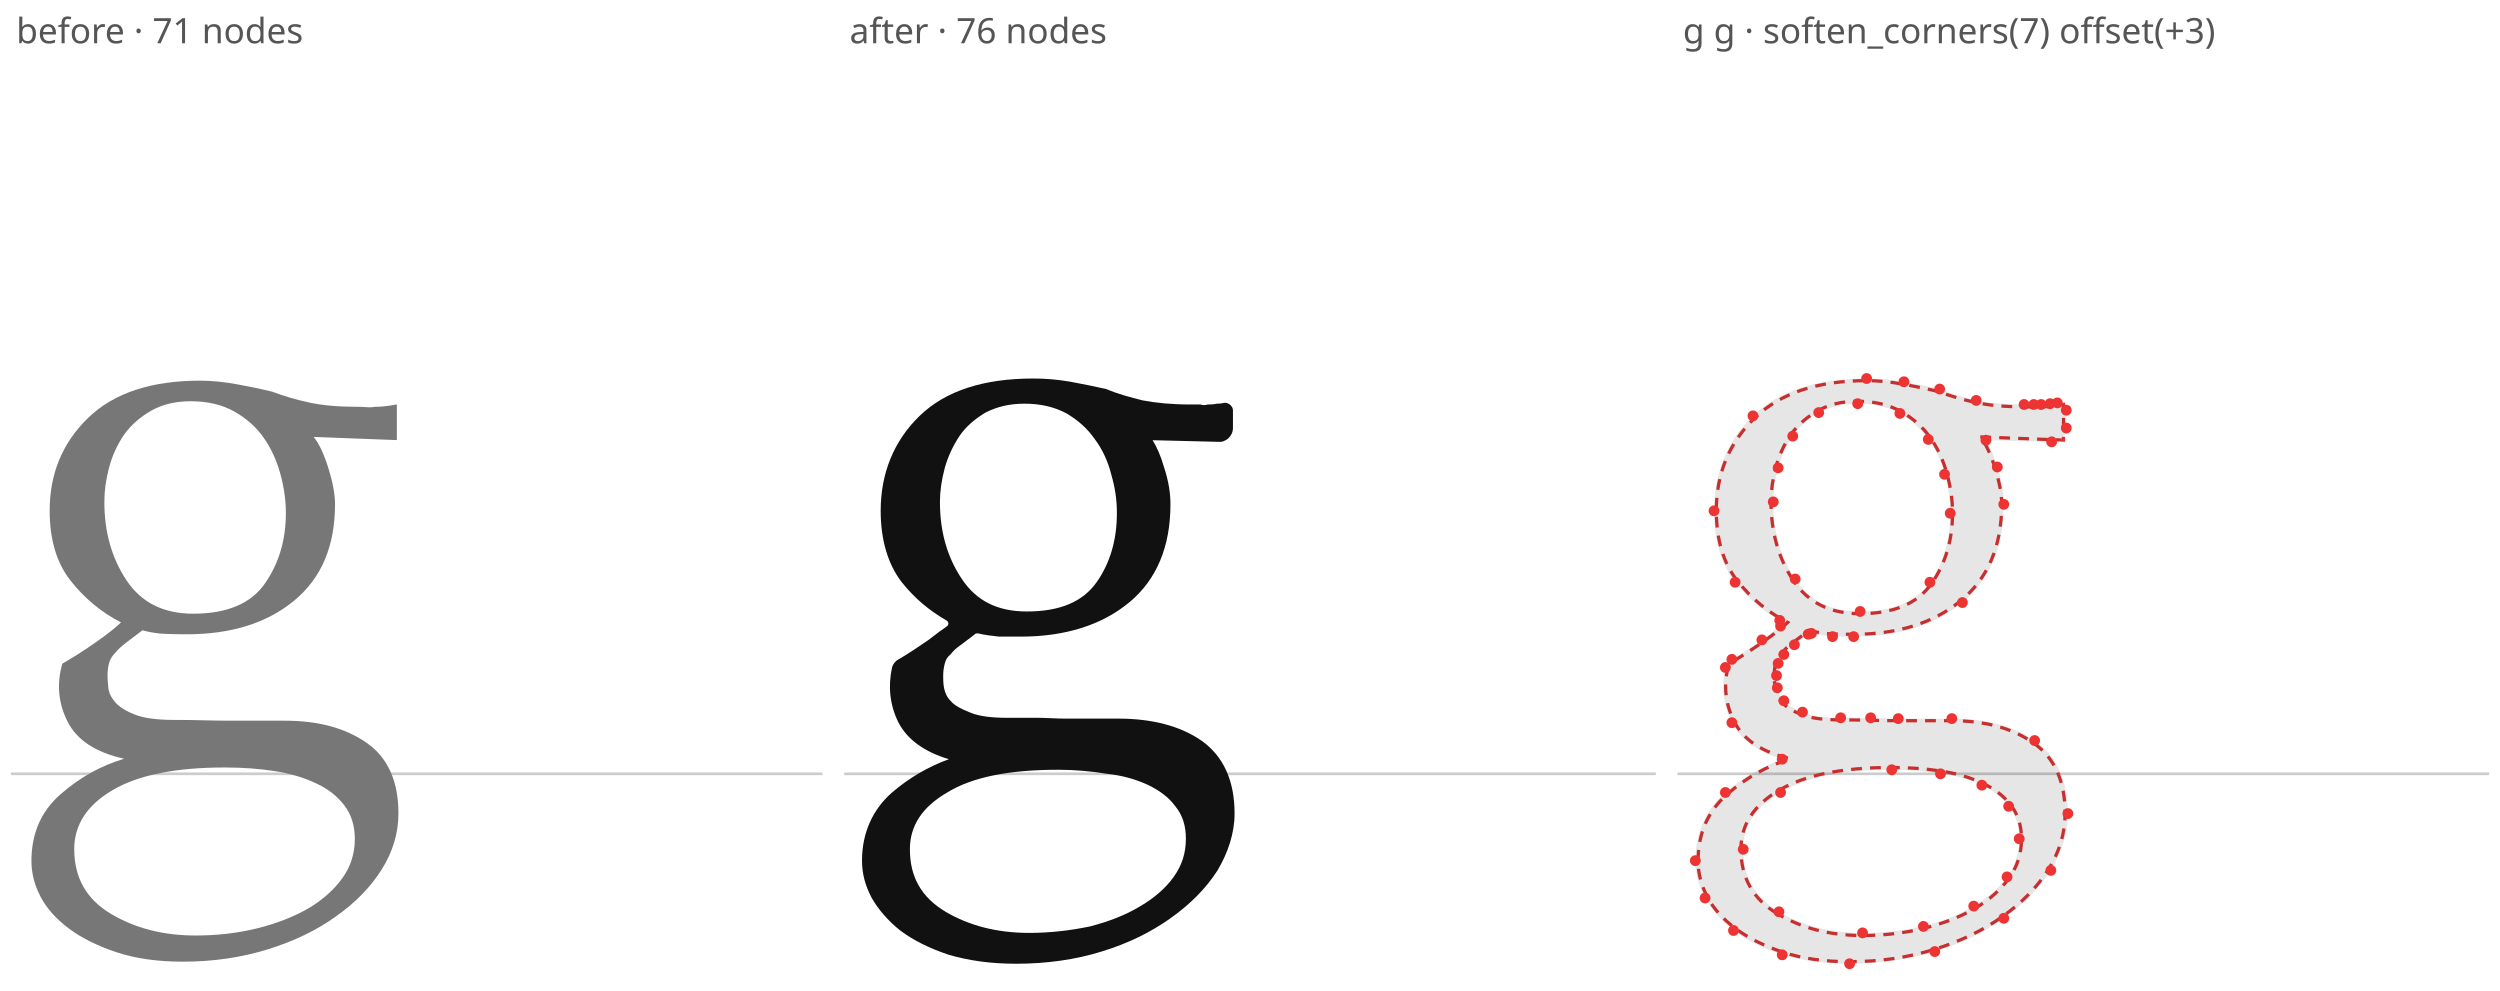
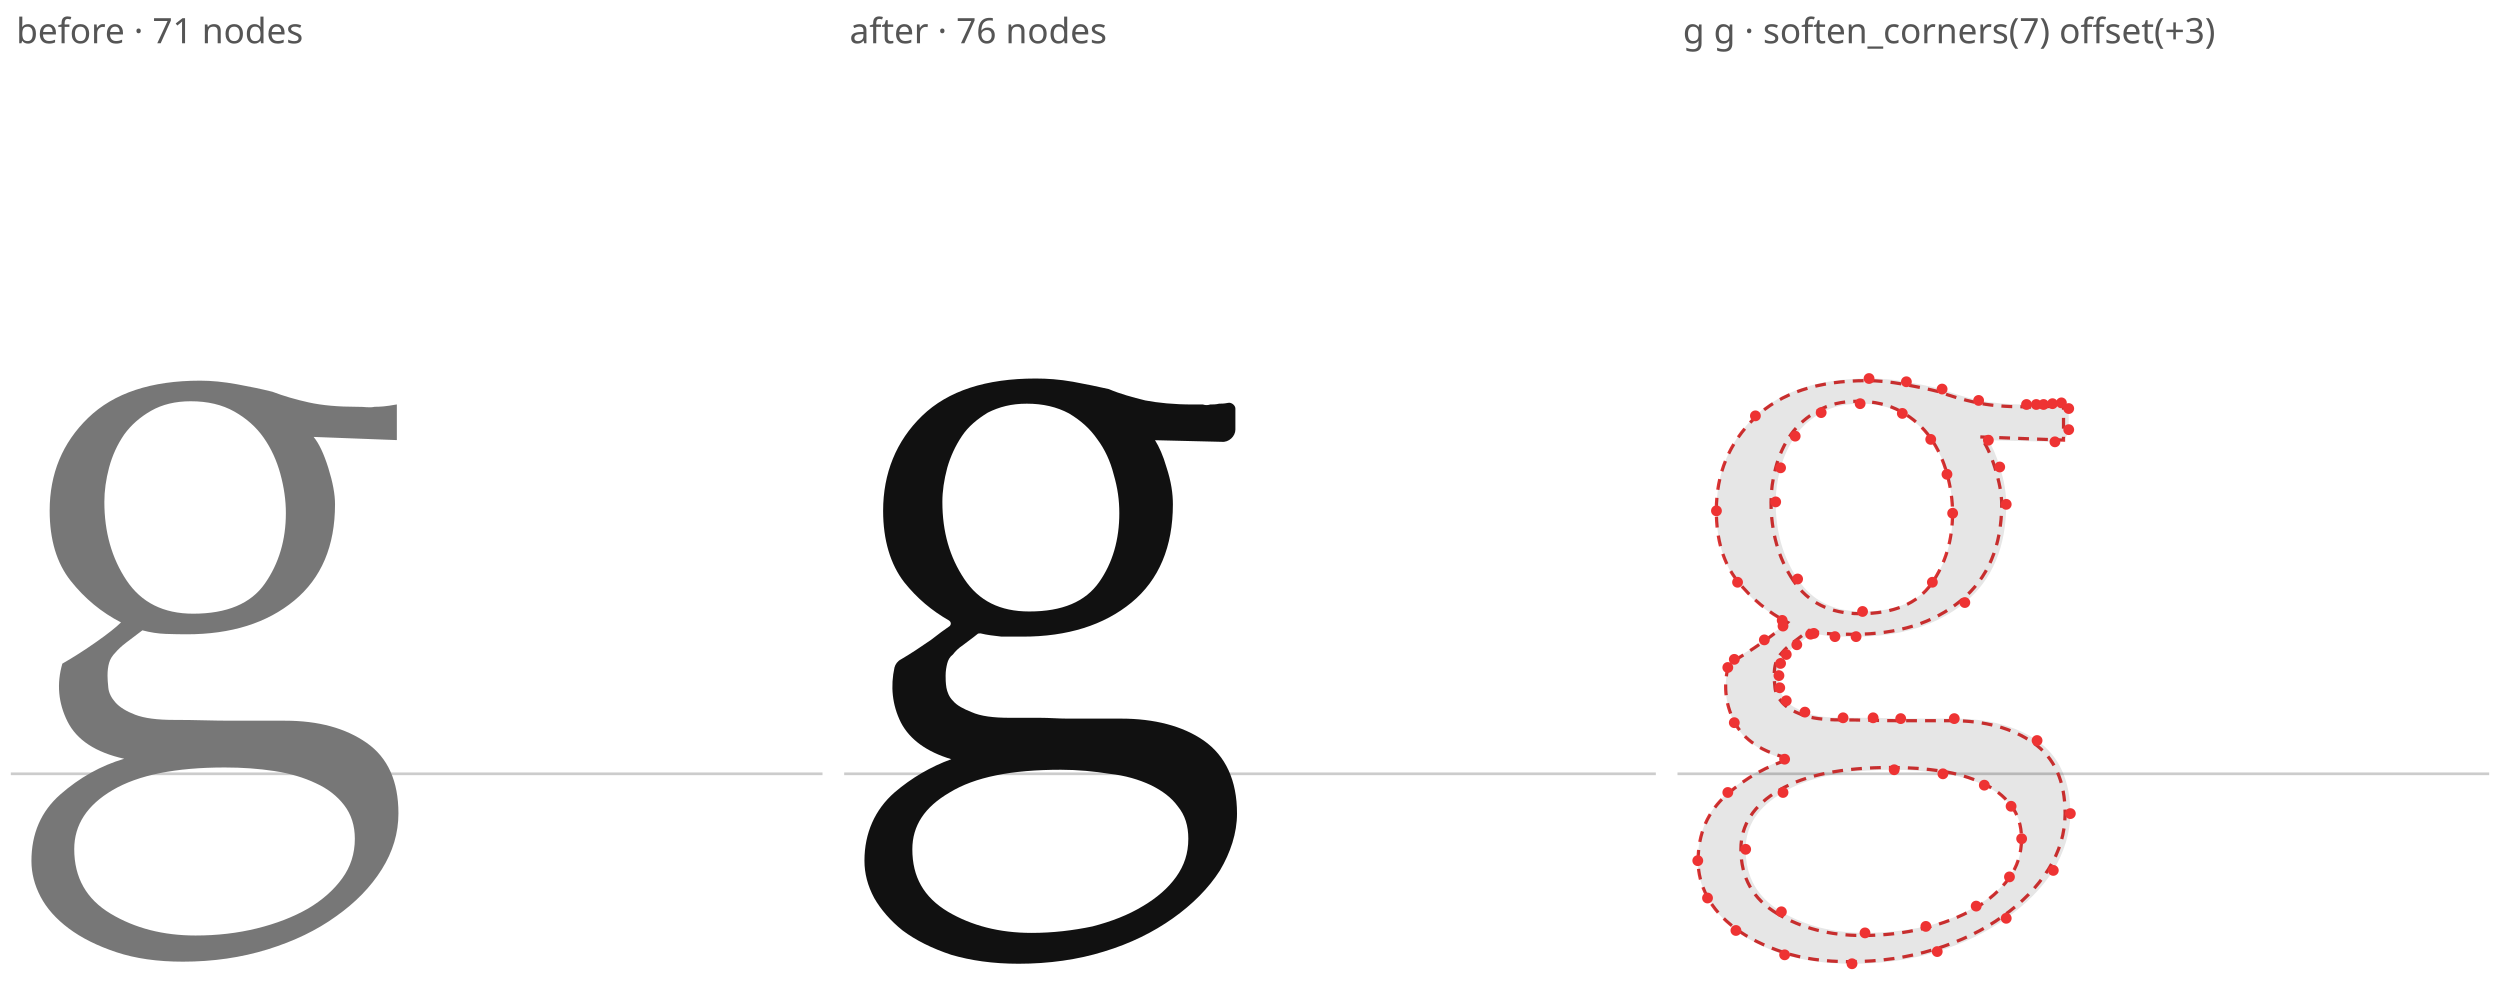
<svg xmlns="http://www.w3.org/2000/svg" width="924" height="366" viewBox="0 0 924 366" style="background:#fff">
  <g transform="translate(4,286.0)">
    <g transform="scale(0.3,-0.3)">
      <line x1="0" y1="0" x2="1000" y2="0" stroke="#ccc" stroke-width="3.333" />
      <path d="M373.047 415.039 475.586 411.133V455.078C468.424 453.776 462.891 452.962 458.984 452.637C455.078 452.311 451.497 452.148 448.242 452.148C444.987 451.497 441.732 451.335 438.477 451.66C435.221 451.986 431.315 452.148 426.758 452.148C403.32 452.148 383.464 453.939 367.188 457.52C350.911 461.1 335.938 465.495 322.266 470.703C309.245 473.958 294.596 477.051 278.32 479.98C262.044 482.91 247.07 484.375 233.398 484.375C172.852 484.375 126.79 469.076 95.215 438.477C63.639 407.878 47.852 369.792 47.852 324.219C47.852 288.411 56.478 259.603 73.73 237.793C90.983 215.983 111.654 198.893 135.742 186.523C129.883 180.664 119.792 172.689 105.469 162.598C91.146 152.507 77.148 143.555 63.477 135.742C56.315 111.003 58.431 87.24 69.824 64.453C81.217 41.667 104.492 26.367 139.648 18.555C111.003 10.091 84.798 -4.557 61.035 -25.391C37.272 -46.224 25.391 -73.568 25.391 -107.422C25.391 -122.396 29.134 -137.044 36.621 -151.367C44.108 -165.69 55.664 -178.711 71.289 -190.43C86.914 -202.148 106.445 -211.914 129.883 -219.727C153.32 -227.539 180.664 -231.445 211.914 -231.445C249.023 -231.445 283.854 -226.4 316.406 -216.309C348.958 -206.217 376.953 -192.708 400.391 -175.781C424.479 -158.854 443.359 -139.486 457.031 -117.676C470.703 -95.866 477.539 -72.917 477.539 -48.828C477.539 -9.115 464.518 19.857 438.477 38.086C412.435 56.315 378.906 65.43 337.891 65.43H272.461C261.393 65.43 249.837 65.592 237.793 65.918C225.749 66.243 213.542 66.406 201.172 66.406C180.339 66.406 164.388 68.522 153.32 72.754C142.253 76.986 134.115 82.031 128.906 87.891C123.698 93.75 120.768 99.772 120.117 105.957C119.466 112.142 119.141 117.188 119.141 121.094C119.141 126.953 119.792 132.161 121.094 136.719C122.396 141.276 125.0 145.508 128.906 149.414C132.161 153.32 136.556 157.389 142.09 161.621C147.624 165.853 154.297 170.898 162.109 176.758C171.875 174.154 181.478 172.689 190.918 172.363C200.358 172.038 208.984 171.875 216.797 171.875C271.484 171.875 315.592 185.71 349.121 213.379C382.65 241.048 399.414 280.599 399.414 332.031C399.414 344.401 396.647 359.375 391.113 376.953C385.579 394.531 379.557 407.227 373.047 415.039ZM123.047 -172.363C93.099 -154.46 78.125 -127.93 78.125 -92.773C78.125 -62.826 93.913 -38.574 125.488 -20.02C157.064 -1.465 203.125 7.812 263.672 7.812C285.156 7.812 305.501 6.348 324.707 3.418C343.913 0.488 361.003 -4.557 375.977 -11.719C390.299 -18.229 401.855 -27.181 410.645 -38.574C419.434 -49.967 423.828 -63.802 423.828 -80.078C423.828 -98.307 418.62 -114.583 408.203 -128.906C397.786 -143.229 383.789 -155.599 366.211 -166.016C347.982 -176.432 326.986 -184.57 303.223 -190.43C279.46 -196.289 254.232 -199.219 227.539 -199.219C187.826 -199.219 152.995 -190.267 123.047 -172.363ZM142.578 238.281C124.349 265.625 115.234 297.852 115.234 334.961C115.234 348.633 117.188 362.793 121.094 377.441C125.0 392.09 131.185 405.599 139.648 417.969C148.112 429.688 159.18 439.453 172.852 447.266C186.523 455.078 202.799 458.984 221.68 458.984C242.513 458.984 260.417 454.753 275.391 446.289C290.365 437.826 302.409 427.083 311.523 414.062C320.638 401.042 327.474 386.23 332.031 369.629C336.589 353.027 338.867 336.914 338.867 321.289C338.867 288.086 330.241 259.115 312.988 234.375C295.736 209.635 266.276 197.266 224.609 197.266C188.151 197.266 160.807 210.938 142.578 238.281Z" fill="#777" stroke="none" />
    </g>
  </g>
  <text x="6" y="16" font-family="sans-serif" font-size="13" fill="#555">before · 71 nodes</text>
  <g transform="translate(312,286.0)">
    <g transform="scale(0.3,-0.3)">
      <line x1="0" y1="0" x2="1000" y2="0" stroke="#ccc" stroke-width="3.333" />
-       <path d="M461.0 409.0C470.0 408.0 479.0 416.0 479.0 426.0V448.0C479.0 453.0 473.0 458.0 468.0 457.0C464.0 456.0 461.0 456.0 459.0 456.0C455.0 455.0 451.0 455.0 448.0 455.0C445.0 454.0 442.0 454.0 439.0 455.0C435.0 455.0 431.0 455.0 427.0 455.0C403.0 455.0 384.0 457.0 368.0 460.0C352.0 464.0 337.0 468.0 323.0 474.0C310.0 477.0 295.0 480.0 279.0 483.0C262.0 486.0 247.0 487.0 233.0 487.0C172.0 487.0 125.0 472.0 93.0 441.0C61.0 410.0 45.0 370.0 45.0 324.0C45.0 288.0 54.0 258.0 71.0 236.0C87.0 216.0 105.0 201.0 126.0 189.0C129.0 187.0 129.0 184.0 127.0 182.0C121.0 178.0 113.0 172.0 104.0 165.0C91.0 156.0 79.0 148.0 67.0 141.0C63.0 139.0 60.0 135.0 59.0 131.0C54.0 108.0 56.0 85.0 67.0 63.0C78.0 42.0 99.0 27.0 129.0 18.0C104.0 9.0 80.0 -5.0 59.0 -23.0C35.0 -44.0 22.0 -73.0 22.0 -107.0C22.0 -123.0 26.0 -138.0 34.0 -153.0C42.0 -167.0 54.0 -181.0 69.0 -193.0C85.0 -205.0 105.0 -215.0 129.0 -223.0C153.0 -230.0 180.0 -234.0 212.0 -234.0C249.0 -234.0 285.0 -229.0 317.0 -219.0C350.0 -209.0 378.0 -195.0 402.0 -178.0C426.0 -161.0 446.0 -141.0 460.0 -119.0C473.0 -97.0 481.0 -73.0 481.0 -49.0C481.0 -8.0 467.0 22.0 440.0 41.0C414.0 59.0 379.0 68.0 338.0 68.0H272.0C261.0 68.0 250.0 69.0 238.0 69.0C226.0 69.0 214.0 69.0 201.0 69.0C181.0 69.0 165.0 71.0 154.0 76.0C144.0 80.0 136.0 84.0 131.0 90.0C126.0 95.0 124.0 101.0 123.0 106.0C122.0 112.0 122.0 117.0 122.0 121.0C122.0 127.0 123.0 132.0 124.0 136.0C125.0 140.0 127.0 144.0 131.0 147.0C134.0 151.0 138.0 155.0 144.0 159.0C149.0 163.0 155.0 167.0 161.0 172.0C162.0 173.0 163.0 173.0 165.0 173.0C173.0 171.0 182.0 170.0 191.0 169.0C200.0 169.0 209.0 169.0 217.0 169.0C272.0 169.0 317.0 183.0 351.0 211.0C385.0 239.0 402.0 280.0 402.0 332.0C402.0 345.0 400.0 360.0 394.0 378.0C390.0 392.0 385.0 403.0 380.0 411.0ZM81.0 -93.0C81.0 -64.0 96.0 -41.0 127.0 -23.0C158.0 -4.0 203.0 5.0 264.0 5.0C285.0 5.0 305.0 3.0 324.0 0.0C343.0 -2.0 360.0 -7.0 375.0 -14.0C389.0 -21.0 400.0 -29.0 408.0 -40.0C417.0 -51.0 421.0 -64.0 421.0 -80.0C421.0 -98.0 416.0 -113.0 406.0 -127.0C396.0 -141.0 382.0 -153.0 365.0 -163.0C347.0 -174.0 326.0 -182.0 303.0 -188.0C279.0 -193.0 254.0 -196.0 228.0 -196.0C188.0 -196.0 154.0 -187.0 125.0 -170.0C95.0 -152.0 81.0 -127.0 81.0 -93.0ZM118.0 335.0C118.0 348.0 120.0 362.0 124.0 377.0C128.0 391.0 134.0 404.0 142.0 416.0C150.0 428.0 161.0 437.0 174.0 445.0C188.0 452.0 203.0 456.0 222.0 456.0C242.0 456.0 259.0 452.0 274.0 444.0C289.0 435.0 300.0 425.0 309.0 412.0C318.0 400.0 325.0 385.0 329.0 369.0C334.0 352.0 336.0 337.0 336.0 321.0C336.0 289.0 328.0 260.0 311.0 236.0C294.0 212.0 266.0 200.0 225.0 200.0C189.0 200.0 163.0 213.0 145.0 240.0C127.0 267.0 118.0 298.0 118.0 335.0Z" fill="#111" stroke="none" />
+       <path d="M465.0 409.0C474.0 408.0 482.0 416.0 482.0 424.0V450.0C482.0 454.0 477.0 458.0 473.0 457.0C468.0 456.0 465.0 456.0 462.0 456.0C458.0 455.0 454.0 455.0 451.0 455.0C448.0 454.0 445.0 454.0 442.0 455.0C438.0 455.0 434.0 455.0 430.0 455.0C406.0 455.0 387.0 457.0 371.0 460.0C355.0 464.0 340.0 468.0 326.0 474.0C313.0 477.0 298.0 480.0 282.0 483.0C265.0 486.0 250.0 487.0 236.0 487.0C175.0 487.0 128.0 472.0 96.0 441.0C64.0 410.0 48.0 370.0 48.0 324.0C48.0 288.0 57.0 258.0 74.0 236.0C90.0 216.0 108.0 201.0 129.0 189.0C132.0 187.0 132.0 184.0 130.0 182.0C124.0 178.0 116.0 172.0 107.0 165.0C94.0 156.0 82.0 148.0 70.0 141.0C66.0 139.0 63.0 135.0 62.0 131.0C57.0 108.0 59.0 85.0 70.0 63.0C81.0 42.0 102.0 27.0 132.0 18.0C107.0 9.0 83.0 -5.0 62.0 -23.0C38.0 -44.0 25.0 -73.0 25.0 -107.0C25.0 -123.0 29.0 -138.0 37.0 -153.0C45.0 -167.0 57.0 -181.0 72.0 -193.0C88.0 -205.0 108.0 -215.0 132.0 -223.0C156.0 -230.0 183.0 -234.0 215.0 -234.0C252.0 -234.0 288.0 -229.0 320.0 -219.0C353.0 -209.0 381.0 -195.0 405.0 -178.0C429.0 -161.0 449.0 -141.0 463.0 -119.0C476.0 -97.0 484.0 -73.0 484.0 -49.0C484.0 -8.0 470.0 22.0 443.0 41.0C417.0 59.0 382.0 68.0 341.0 68.0H275.0C264.0 68.0 253.0 69.0 241.0 69.0C229.0 69.0 217.0 69.0 204.0 69.0C184.0 69.0 168.0 71.0 157.0 76.0C147.0 80.0 139.0 84.0 134.0 90.0C129.0 95.0 127.0 101.0 126.0 106.0C125.0 112.0 125.0 117.0 125.0 121.0C125.0 127.0 126.0 132.0 127.0 136.0C128.0 140.0 130.0 144.0 134.0 147.0C137.0 151.0 141.0 155.0 147.0 159.0C152.0 163.0 158.0 167.0 164.0 172.0C165.0 173.0 166.0 173.0 168.0 173.0C176.0 171.0 185.0 170.0 194.0 169.0C203.0 169.0 212.0 169.0 220.0 169.0C275.0 169.0 320.0 183.0 354.0 211.0C388.0 239.0 405.0 280.0 405.0 332.0C405.0 345.0 403.0 360.0 397.0 378.0C393.0 392.0 388.0 403.0 383.0 411.0ZM84.0 -93.0C84.0 -64.0 99.0 -41.0 130.0 -23.0C161.0 -4.0 206.0 5.0 267.0 5.0C288.0 5.0 308.0 3.0 327.0 0.0C346.0 -2.0 363.0 -7.0 378.0 -14.0C392.0 -21.0 403.0 -29.0 411.0 -40.0C420.0 -51.0 424.0 -64.0 424.0 -80.0C424.0 -98.0 419.0 -113.0 409.0 -127.0C399.0 -141.0 385.0 -153.0 368.0 -163.0C350.0 -174.0 329.0 -182.0 306.0 -188.0C282.0 -193.0 257.0 -196.0 231.0 -196.0C191.0 -196.0 157.0 -187.0 128.0 -170.0C98.0 -152.0 84.0 -127.0 84.0 -93.0ZM121.0 335.0C121.0 348.0 123.0 362.0 127.0 377.0C131.0 391.0 137.0 404.0 145.0 416.0C153.0 428.0 164.0 437.0 177.0 445.0C191.0 452.0 206.0 456.0 225.0 456.0C245.0 456.0 262.0 452.0 277.0 444.0C292.0 435.0 303.0 425.0 312.0 412.0C321.0 400.0 328.0 385.0 332.0 369.0C337.0 352.0 339.0 337.0 339.0 321.0C339.0 289.0 331.0 260.0 314.0 236.0C297.0 212.0 269.0 200.0 228.0 200.0C192.0 200.0 166.0 213.0 148.0 240.0C130.0 267.0 121.0 298.0 121.0 335.0Z" fill="#111" stroke="none" />
    </g>
  </g>
  <text x="314" y="16" font-family="sans-serif" font-size="13" fill="#555">after · 76 nodes</text>
  <g transform="translate(620,286.0)">
    <g transform="scale(0.3,-0.3)">
      <line x1="0" y1="0" x2="1000" y2="0" stroke="#ccc" stroke-width="3.333" />
      <path d="M373.047 415.039 475.586 411.133V455.078C468.424 453.776 462.891 452.962 458.984 452.637C455.078 452.311 451.497 452.148 448.242 452.148C444.987 451.497 441.732 451.335 438.477 451.66C435.221 451.986 431.315 452.148 426.758 452.148C403.32 452.148 383.464 453.939 367.188 457.52C350.911 461.1 335.938 465.495 322.266 470.703C309.245 473.958 294.596 477.051 278.32 479.98C262.044 482.91 247.07 484.375 233.398 484.375C172.852 484.375 126.79 469.076 95.215 438.477C63.639 407.878 47.852 369.792 47.852 324.219C47.852 288.411 56.478 259.603 73.73 237.793C90.983 215.983 111.654 198.893 135.742 186.523C129.883 180.664 119.792 172.689 105.469 162.598C91.146 152.507 77.148 143.555 63.477 135.742C56.315 111.003 58.431 87.24 69.824 64.453C81.217 41.667 104.492 26.367 139.648 18.555C111.003 10.091 84.798 -4.557 61.035 -25.391C37.272 -46.224 25.391 -73.568 25.391 -107.422C25.391 -122.396 29.134 -137.044 36.621 -151.367C44.108 -165.69 55.664 -178.711 71.289 -190.43C86.914 -202.148 106.445 -211.914 129.883 -219.727C153.32 -227.539 180.664 -231.445 211.914 -231.445C249.023 -231.445 283.854 -226.4 316.406 -216.309C348.958 -206.217 376.953 -192.708 400.391 -175.781C424.479 -158.854 443.359 -139.486 457.031 -117.676C470.703 -95.866 477.539 -72.917 477.539 -48.828C477.539 -9.115 464.518 19.857 438.477 38.086C412.435 56.315 378.906 65.43 337.891 65.43H272.461C261.393 65.43 249.837 65.592 237.793 65.918C225.749 66.243 213.542 66.406 201.172 66.406C180.339 66.406 164.388 68.522 153.32 72.754C142.253 76.986 134.115 82.031 128.906 87.891C123.698 93.75 120.768 99.772 120.117 105.957C119.466 112.142 119.141 117.188 119.141 121.094C119.141 126.953 119.792 132.161 121.094 136.719C122.396 141.276 125.0 145.508 128.906 149.414C132.161 153.32 136.556 157.389 142.09 161.621C147.624 165.853 154.297 170.898 162.109 176.758C171.875 174.154 181.478 172.689 190.918 172.363C200.358 172.038 208.984 171.875 216.797 171.875C271.484 171.875 315.592 185.71 349.121 213.379C382.65 241.048 399.414 280.599 399.414 332.031C399.414 344.401 396.647 359.375 391.113 376.953C385.579 394.531 379.557 407.227 373.047 415.039ZM123.047 -172.363C93.099 -154.46 78.125 -127.93 78.125 -92.773C78.125 -62.826 93.913 -38.574 125.488 -20.02C157.064 -1.465 203.125 7.812 263.672 7.812C285.156 7.812 305.501 6.348 324.707 3.418C343.913 0.488 361.003 -4.557 375.977 -11.719C390.299 -18.229 401.855 -27.181 410.645 -38.574C419.434 -49.967 423.828 -63.802 423.828 -80.078C423.828 -98.307 418.62 -114.583 408.203 -128.906C397.786 -143.229 383.789 -155.599 366.211 -166.016C347.982 -176.432 326.986 -184.57 303.223 -190.43C279.46 -196.289 254.232 -199.219 227.539 -199.219C187.826 -199.219 152.995 -190.267 123.047 -172.363ZM142.578 238.281C124.349 265.625 115.234 297.852 115.234 334.961C115.234 348.633 117.188 362.793 121.094 377.441C125.0 392.09 131.185 405.599 139.648 417.969C148.112 429.688 159.18 439.453 172.852 447.266C186.523 455.078 202.799 458.984 221.68 458.984C242.513 458.984 260.417 454.753 275.391 446.289C290.365 437.826 302.409 427.083 311.523 414.062C320.638 401.042 327.474 386.23 332.031 369.629C336.589 353.027 338.867 336.914 338.867 321.289C338.867 288.086 330.241 259.115 312.988 234.375C295.736 209.635 266.276 197.266 224.609 197.266C188.151 197.266 160.807 210.938 142.578 238.281Z" fill="none" stroke="#d33" stroke-width="4.0" stroke-dasharray="13.333,10.0" />
-       <path d="M461.0 409.0C470.0 408.0 479.0 416.0 479.0 426.0V448.0C479.0 453.0 473.0 458.0 468.0 457.0C464.0 456.0 461.0 456.0 459.0 456.0C455.0 455.0 451.0 455.0 448.0 455.0C445.0 454.0 442.0 454.0 439.0 455.0C435.0 455.0 431.0 455.0 427.0 455.0C403.0 455.0 384.0 457.0 368.0 460.0C352.0 464.0 337.0 468.0 323.0 474.0C310.0 477.0 295.0 480.0 279.0 483.0C262.0 486.0 247.0 487.0 233.0 487.0C172.0 487.0 125.0 472.0 93.0 441.0C61.0 410.0 45.0 370.0 45.0 324.0C45.0 288.0 54.0 258.0 71.0 236.0C87.0 216.0 105.0 201.0 126.0 189.0C129.0 187.0 129.0 184.0 127.0 182.0C121.0 178.0 113.0 172.0 104.0 165.0C91.0 156.0 79.0 148.0 67.0 141.0C63.0 139.0 60.0 135.0 59.0 131.0C54.0 108.0 56.0 85.0 67.0 63.0C78.0 42.0 99.0 27.0 129.0 18.0C104.0 9.0 80.0 -5.0 59.0 -23.0C35.0 -44.0 22.0 -73.0 22.0 -107.0C22.0 -123.0 26.0 -138.0 34.0 -153.0C42.0 -167.0 54.0 -181.0 69.0 -193.0C85.0 -205.0 105.0 -215.0 129.0 -223.0C153.0 -230.0 180.0 -234.0 212.0 -234.0C249.0 -234.0 285.0 -229.0 317.0 -219.0C350.0 -209.0 378.0 -195.0 402.0 -178.0C426.0 -161.0 446.0 -141.0 460.0 -119.0C473.0 -97.0 481.0 -73.0 481.0 -49.0C481.0 -8.0 467.0 22.0 440.0 41.0C414.0 59.0 379.0 68.0 338.0 68.0H272.0C261.0 68.0 250.0 69.0 238.0 69.0C226.0 69.0 214.0 69.0 201.0 69.0C181.0 69.0 165.0 71.0 154.0 76.0C144.0 80.0 136.0 84.0 131.0 90.0C126.0 95.0 124.0 101.0 123.0 106.0C122.0 112.0 122.0 117.0 122.0 121.0C122.0 127.0 123.0 132.0 124.0 136.0C125.0 140.0 127.0 144.0 131.0 147.0C134.0 151.0 138.0 155.0 144.0 159.0C149.0 163.0 155.0 167.0 161.0 172.0C162.0 173.0 163.0 173.0 165.0 173.0C173.0 171.0 182.0 170.0 191.0 169.0C200.0 169.0 209.0 169.0 217.0 169.0C272.0 169.0 317.0 183.0 351.0 211.0C385.0 239.0 402.0 280.0 402.0 332.0C402.0 345.0 400.0 360.0 394.0 378.0C390.0 392.0 385.0 403.0 380.0 411.0ZM81.0 -93.0C81.0 -64.0 96.0 -41.0 127.0 -23.0C158.0 -4.0 203.0 5.0 264.0 5.0C285.0 5.0 305.0 3.0 324.0 0.0C343.0 -2.0 360.0 -7.0 375.0 -14.0C389.0 -21.0 400.0 -29.0 408.0 -40.0C417.0 -51.0 421.0 -64.0 421.0 -80.0C421.0 -98.0 416.0 -113.0 406.0 -127.0C396.0 -141.0 382.0 -153.0 365.0 -163.0C347.0 -174.0 326.0 -182.0 303.0 -188.0C279.0 -193.0 254.0 -196.0 228.0 -196.0C188.0 -196.0 154.0 -187.0 125.0 -170.0C95.0 -152.0 81.0 -127.0 81.0 -93.0ZM118.0 335.0C118.0 348.0 120.0 362.0 124.0 377.0C128.0 391.0 134.0 404.0 142.0 416.0C150.0 428.0 161.0 437.0 174.0 445.0C188.0 452.0 203.0 456.0 222.0 456.0C242.0 456.0 259.0 452.0 274.0 444.0C289.0 435.0 300.0 425.0 309.0 412.0C318.0 400.0 325.0 385.0 329.0 369.0C334.0 352.0 336.0 337.0 336.0 321.0C336.0 289.0 328.0 260.0 311.0 236.0C294.0 212.0 266.0 200.0 225.0 200.0C189.0 200.0 163.0 213.0 145.0 240.0C127.0 267.0 118.0 298.0 118.0 335.0Z" fill="rgba(0,0,0,0.10)" stroke="none" />
-       <circle cx="461.0" cy="409.0" r="6.667" fill="#e33" />
-       <circle cx="479.0" cy="426.0" r="6.667" fill="#e33" />
-       <circle cx="479.0" cy="448.0" r="6.667" fill="#e33" />
-       <circle cx="468.0" cy="457.0" r="6.667" fill="#e33" />
-       <circle cx="459.0" cy="456.0" r="6.667" fill="#e33" />
-       <circle cx="448.0" cy="455.0" r="6.667" fill="#e33" />
-       <circle cx="439.0" cy="455.0" r="6.667" fill="#e33" />
-       <circle cx="427.0" cy="455.0" r="6.667" fill="#e33" />
-       <circle cx="368.0" cy="460.0" r="6.667" fill="#e33" />
-       <circle cx="323.0" cy="474.0" r="6.667" fill="#e33" />
-       <circle cx="279.0" cy="483.0" r="6.667" fill="#e33" />
-       <circle cx="233.0" cy="487.0" r="6.667" fill="#e33" />
-       <circle cx="93.0" cy="441.0" r="6.667" fill="#e33" />
-       <circle cx="45.0" cy="324.0" r="6.667" fill="#e33" />
-       <circle cx="71.0" cy="236.0" r="6.667" fill="#e33" />
-       <circle cx="126.0" cy="189.0" r="6.667" fill="#e33" />
-       <circle cx="127.0" cy="182.0" r="6.667" fill="#e33" />
-       <circle cx="104.0" cy="165.0" r="6.667" fill="#e33" />
-       <circle cx="67.0" cy="141.0" r="6.667" fill="#e33" />
-       <circle cx="59.0" cy="131.0" r="6.667" fill="#e33" />
-       <circle cx="67.0" cy="63.0" r="6.667" fill="#e33" />
-       <circle cx="129.0" cy="18.0" r="6.667" fill="#e33" />
-       <circle cx="59.0" cy="-23.0" r="6.667" fill="#e33" />
-       <circle cx="22.0" cy="-107.0" r="6.667" fill="#e33" />
-       <circle cx="34.0" cy="-153.0" r="6.667" fill="#e33" />
-       <circle cx="69.0" cy="-193.0" r="6.667" fill="#e33" />
-       <circle cx="129.0" cy="-223.0" r="6.667" fill="#e33" />
-       <circle cx="212.0" cy="-234.0" r="6.667" fill="#e33" />
-       <circle cx="317.0" cy="-219.0" r="6.667" fill="#e33" />
-       <circle cx="402.0" cy="-178.0" r="6.667" fill="#e33" />
-       <circle cx="460.0" cy="-119.0" r="6.667" fill="#e33" />
-       <circle cx="481.0" cy="-49.0" r="6.667" fill="#e33" />
-       <circle cx="440.0" cy="41.0" r="6.667" fill="#e33" />
-       <circle cx="338.0" cy="68.0" r="6.667" fill="#e33" />
-       <circle cx="272.0" cy="68.0" r="6.667" fill="#e33" />
-       <circle cx="238.0" cy="69.0" r="6.667" fill="#e33" />
-       <circle cx="201.0" cy="69.0" r="6.667" fill="#e33" />
-       <circle cx="154.0" cy="76.0" r="6.667" fill="#e33" />
-       <circle cx="131.0" cy="90.0" r="6.667" fill="#e33" />
-       <circle cx="123.0" cy="106.0" r="6.667" fill="#e33" />
-       <circle cx="122.0" cy="121.0" r="6.667" fill="#e33" />
-       <circle cx="124.0" cy="136.0" r="6.667" fill="#e33" />
-       <circle cx="131.0" cy="147.0" r="6.667" fill="#e33" />
-       <circle cx="144.0" cy="159.0" r="6.667" fill="#e33" />
-       <circle cx="161.0" cy="172.0" r="6.667" fill="#e33" />
-       <circle cx="165.0" cy="173.0" r="6.667" fill="#e33" />
-       <circle cx="191.0" cy="169.0" r="6.667" fill="#e33" />
-       <circle cx="217.0" cy="169.0" r="6.667" fill="#e33" />
-       <circle cx="351.0" cy="211.0" r="6.667" fill="#e33" />
-       <circle cx="402.0" cy="332.0" r="6.667" fill="#e33" />
-       <circle cx="394.0" cy="378.0" r="6.667" fill="#e33" />
-       <circle cx="380.0" cy="411.0" r="6.667" fill="#e33" />
-       <circle cx="81.0" cy="-93.0" r="6.667" fill="#e33" />
-       <circle cx="127.0" cy="-23.0" r="6.667" fill="#e33" />
-       <circle cx="264.0" cy="5.0" r="6.667" fill="#e33" />
-       <circle cx="324.0" cy="0.0" r="6.667" fill="#e33" />
-       <circle cx="375.0" cy="-14.0" r="6.667" fill="#e33" />
-       <circle cx="408.0" cy="-40.0" r="6.667" fill="#e33" />
-       <circle cx="421.0" cy="-80.0" r="6.667" fill="#e33" />
-       <circle cx="406.0" cy="-127.0" r="6.667" fill="#e33" />
-       <circle cx="365.0" cy="-163.0" r="6.667" fill="#e33" />
-       <circle cx="303.0" cy="-188.0" r="6.667" fill="#e33" />
-       <circle cx="228.0" cy="-196.0" r="6.667" fill="#e33" />
-       <circle cx="125.0" cy="-170.0" r="6.667" fill="#e33" />
-       <circle cx="118.0" cy="335.0" r="6.667" fill="#e33" />
-       <circle cx="124.0" cy="377.0" r="6.667" fill="#e33" />
-       <circle cx="142.0" cy="416.0" r="6.667" fill="#e33" />
-       <circle cx="174.0" cy="445.0" r="6.667" fill="#e33" />
-       <circle cx="222.0" cy="456.0" r="6.667" fill="#e33" />
-       <circle cx="274.0" cy="444.0" r="6.667" fill="#e33" />
-       <circle cx="309.0" cy="412.0" r="6.667" fill="#e33" />
-       <circle cx="329.0" cy="369.0" r="6.667" fill="#e33" />
-       <circle cx="336.0" cy="321.0" r="6.667" fill="#e33" />
-       <circle cx="311.0" cy="236.0" r="6.667" fill="#e33" />
-       <circle cx="225.0" cy="200.0" r="6.667" fill="#e33" />
-       <circle cx="145.0" cy="240.0" r="6.667" fill="#e33" />
+       <path d="M465.0 409.0C474.0 408.0 482.0 416.0 482.0 424.0V450.0C482.0 454.0 477.0 458.0 473.0 457.0C468.0 456.0 465.0 456.0 462.0 456.0C458.0 455.0 454.0 455.0 451.0 455.0C448.0 454.0 445.0 454.0 442.0 455.0C438.0 455.0 434.0 455.0 430.0 455.0C406.0 455.0 387.0 457.0 371.0 460.0C355.0 464.0 340.0 468.0 326.0 474.0C313.0 477.0 298.0 480.0 282.0 483.0C265.0 486.0 250.0 487.0 236.0 487.0C175.0 487.0 128.0 472.0 96.0 441.0C64.0 410.0 48.0 370.0 48.0 324.0C48.0 288.0 57.0 258.0 74.0 236.0C90.0 216.0 108.0 201.0 129.0 189.0C132.0 187.0 132.0 184.0 130.0 182.0C124.0 178.0 116.0 172.0 107.0 165.0C94.0 156.0 82.0 148.0 70.0 141.0C66.0 139.0 63.0 135.0 62.0 131.0C57.0 108.0 59.0 85.0 70.0 63.0C81.0 42.0 102.0 27.0 132.0 18.0C107.0 9.0 83.0 -5.0 62.0 -23.0C38.0 -44.0 25.0 -73.0 25.0 -107.0C25.0 -123.0 29.0 -138.0 37.0 -153.0C45.0 -167.0 57.0 -181.0 72.0 -193.0C88.0 -205.0 108.0 -215.0 132.0 -223.0C156.0 -230.0 183.0 -234.0 215.0 -234.0C252.0 -234.0 288.0 -229.0 320.0 -219.0C353.0 -209.0 381.0 -195.0 405.0 -178.0C429.0 -161.0 449.0 -141.0 463.0 -119.0C476.0 -97.0 484.0 -73.0 484.0 -49.0C484.0 -8.0 470.0 22.0 443.0 41.0C417.0 59.0 382.0 68.0 341.0 68.0H275.0C264.0 68.0 253.0 69.0 241.0 69.0C229.0 69.0 217.0 69.0 204.0 69.0C184.0 69.0 168.0 71.0 157.0 76.0C147.0 80.0 139.0 84.0 134.0 90.0C129.0 95.0 127.0 101.0 126.0 106.0C125.0 112.0 125.0 117.0 125.0 121.0C125.0 127.0 126.0 132.0 127.0 136.0C128.0 140.0 130.0 144.0 134.0 147.0C137.0 151.0 141.0 155.0 147.0 159.0C152.0 163.0 158.0 167.0 164.0 172.0C165.0 173.0 166.0 173.0 168.0 173.0C176.0 171.0 185.0 170.0 194.0 169.0C203.0 169.0 212.0 169.0 220.0 169.0C275.0 169.0 320.0 183.0 354.0 211.0C388.0 239.0 405.0 280.0 405.0 332.0C405.0 345.0 403.0 360.0 397.0 378.0C393.0 392.0 388.0 403.0 383.0 411.0ZM84.0 -93.0C84.0 -64.0 99.0 -41.0 130.0 -23.0C161.0 -4.0 206.0 5.0 267.0 5.0C288.0 5.0 308.0 3.0 327.0 0.0C346.0 -2.0 363.0 -7.0 378.0 -14.0C392.0 -21.0 403.0 -29.0 411.0 -40.0C420.0 -51.0 424.0 -64.0 424.0 -80.0C424.0 -98.0 419.0 -113.0 409.0 -127.0C399.0 -141.0 385.0 -153.0 368.0 -163.0C350.0 -174.0 329.0 -182.0 306.0 -188.0C282.0 -193.0 257.0 -196.0 231.0 -196.0C191.0 -196.0 157.0 -187.0 128.0 -170.0C98.0 -152.0 84.0 -127.0 84.0 -93.0ZM121.0 335.0C121.0 348.0 123.0 362.0 127.0 377.0C131.0 391.0 137.0 404.0 145.0 416.0C153.0 428.0 164.0 437.0 177.0 445.0C191.0 452.0 206.0 456.0 225.0 456.0C245.0 456.0 262.0 452.0 277.0 444.0C292.0 435.0 303.0 425.0 312.0 412.0C321.0 400.0 328.0 385.0 332.0 369.0C337.0 352.0 339.0 337.0 339.0 321.0C339.0 289.0 331.0 260.0 314.0 236.0C297.0 212.0 269.0 200.0 228.0 200.0C192.0 200.0 166.0 213.0 148.0 240.0C130.0 267.0 121.0 298.0 121.0 335.0Z" fill="rgba(0,0,0,0.10)" stroke="none" />
+       <circle cx="465.0" cy="409.0" r="6.667" fill="#e33" />
+       <circle cx="482.0" cy="424.0" r="6.667" fill="#e33" />
+       <circle cx="482.0" cy="450.0" r="6.667" fill="#e33" />
+       <circle cx="473.0" cy="457.0" r="6.667" fill="#e33" />
+       <circle cx="462.0" cy="456.0" r="6.667" fill="#e33" />
+       <circle cx="451.0" cy="455.0" r="6.667" fill="#e33" />
+       <circle cx="442.0" cy="455.0" r="6.667" fill="#e33" />
+       <circle cx="430.0" cy="455.0" r="6.667" fill="#e33" />
+       <circle cx="371.0" cy="460.0" r="6.667" fill="#e33" />
+       <circle cx="326.0" cy="474.0" r="6.667" fill="#e33" />
+       <circle cx="282.0" cy="483.0" r="6.667" fill="#e33" />
+       <circle cx="236.0" cy="487.0" r="6.667" fill="#e33" />
+       <circle cx="96.0" cy="441.0" r="6.667" fill="#e33" />
+       <circle cx="48.0" cy="324.0" r="6.667" fill="#e33" />
+       <circle cx="74.0" cy="236.0" r="6.667" fill="#e33" />
+       <circle cx="129.0" cy="189.0" r="6.667" fill="#e33" />
+       <circle cx="130.0" cy="182.0" r="6.667" fill="#e33" />
+       <circle cx="107.0" cy="165.0" r="6.667" fill="#e33" />
+       <circle cx="70.0" cy="141.0" r="6.667" fill="#e33" />
+       <circle cx="62.0" cy="131.0" r="6.667" fill="#e33" />
+       <circle cx="70.0" cy="63.0" r="6.667" fill="#e33" />
+       <circle cx="132.0" cy="18.0" r="6.667" fill="#e33" />
+       <circle cx="62.0" cy="-23.0" r="6.667" fill="#e33" />
+       <circle cx="25.0" cy="-107.0" r="6.667" fill="#e33" />
+       <circle cx="37.0" cy="-153.0" r="6.667" fill="#e33" />
+       <circle cx="72.0" cy="-193.0" r="6.667" fill="#e33" />
+       <circle cx="132.0" cy="-223.0" r="6.667" fill="#e33" />
+       <circle cx="215.0" cy="-234.0" r="6.667" fill="#e33" />
+       <circle cx="320.0" cy="-219.0" r="6.667" fill="#e33" />
+       <circle cx="405.0" cy="-178.0" r="6.667" fill="#e33" />
+       <circle cx="463.0" cy="-119.0" r="6.667" fill="#e33" />
+       <circle cx="484.0" cy="-49.0" r="6.667" fill="#e33" />
+       <circle cx="443.0" cy="41.0" r="6.667" fill="#e33" />
+       <circle cx="341.0" cy="68.0" r="6.667" fill="#e33" />
+       <circle cx="275.0" cy="68.0" r="6.667" fill="#e33" />
+       <circle cx="241.0" cy="69.0" r="6.667" fill="#e33" />
+       <circle cx="204.0" cy="69.0" r="6.667" fill="#e33" />
+       <circle cx="157.0" cy="76.0" r="6.667" fill="#e33" />
+       <circle cx="134.0" cy="90.0" r="6.667" fill="#e33" />
+       <circle cx="126.0" cy="106.0" r="6.667" fill="#e33" />
+       <circle cx="125.0" cy="121.0" r="6.667" fill="#e33" />
+       <circle cx="127.0" cy="136.0" r="6.667" fill="#e33" />
+       <circle cx="134.0" cy="147.0" r="6.667" fill="#e33" />
+       <circle cx="147.0" cy="159.0" r="6.667" fill="#e33" />
+       <circle cx="164.0" cy="172.0" r="6.667" fill="#e33" />
+       <circle cx="168.0" cy="173.0" r="6.667" fill="#e33" />
+       <circle cx="194.0" cy="169.0" r="6.667" fill="#e33" />
+       <circle cx="220.0" cy="169.0" r="6.667" fill="#e33" />
+       <circle cx="354.0" cy="211.0" r="6.667" fill="#e33" />
+       <circle cx="405.0" cy="332.0" r="6.667" fill="#e33" />
+       <circle cx="397.0" cy="378.0" r="6.667" fill="#e33" />
+       <circle cx="383.0" cy="411.0" r="6.667" fill="#e33" />
+       <circle cx="84.0" cy="-93.0" r="6.667" fill="#e33" />
+       <circle cx="130.0" cy="-23.0" r="6.667" fill="#e33" />
+       <circle cx="267.0" cy="5.0" r="6.667" fill="#e33" />
+       <circle cx="327.0" cy="0.0" r="6.667" fill="#e33" />
+       <circle cx="378.0" cy="-14.0" r="6.667" fill="#e33" />
+       <circle cx="411.0" cy="-40.0" r="6.667" fill="#e33" />
+       <circle cx="424.0" cy="-80.0" r="6.667" fill="#e33" />
+       <circle cx="409.0" cy="-127.0" r="6.667" fill="#e33" />
+       <circle cx="368.0" cy="-163.0" r="6.667" fill="#e33" />
+       <circle cx="306.0" cy="-188.0" r="6.667" fill="#e33" />
+       <circle cx="231.0" cy="-196.0" r="6.667" fill="#e33" />
+       <circle cx="128.0" cy="-170.0" r="6.667" fill="#e33" />
+       <circle cx="121.0" cy="335.0" r="6.667" fill="#e33" />
+       <circle cx="127.0" cy="377.0" r="6.667" fill="#e33" />
+       <circle cx="145.0" cy="416.0" r="6.667" fill="#e33" />
+       <circle cx="177.0" cy="445.0" r="6.667" fill="#e33" />
+       <circle cx="225.0" cy="456.0" r="6.667" fill="#e33" />
+       <circle cx="277.0" cy="444.0" r="6.667" fill="#e33" />
+       <circle cx="312.0" cy="412.0" r="6.667" fill="#e33" />
+       <circle cx="332.0" cy="369.0" r="6.667" fill="#e33" />
+       <circle cx="339.0" cy="321.0" r="6.667" fill="#e33" />
+       <circle cx="314.0" cy="236.0" r="6.667" fill="#e33" />
+       <circle cx="228.0" cy="200.0" r="6.667" fill="#e33" />
+       <circle cx="148.0" cy="240.0" r="6.667" fill="#e33" />
    </g>
  </g>
  <text x="622" y="16" font-family="sans-serif" font-size="13" fill="#555">g g · soften_corners(7) offset(+3)</text>
</svg>
